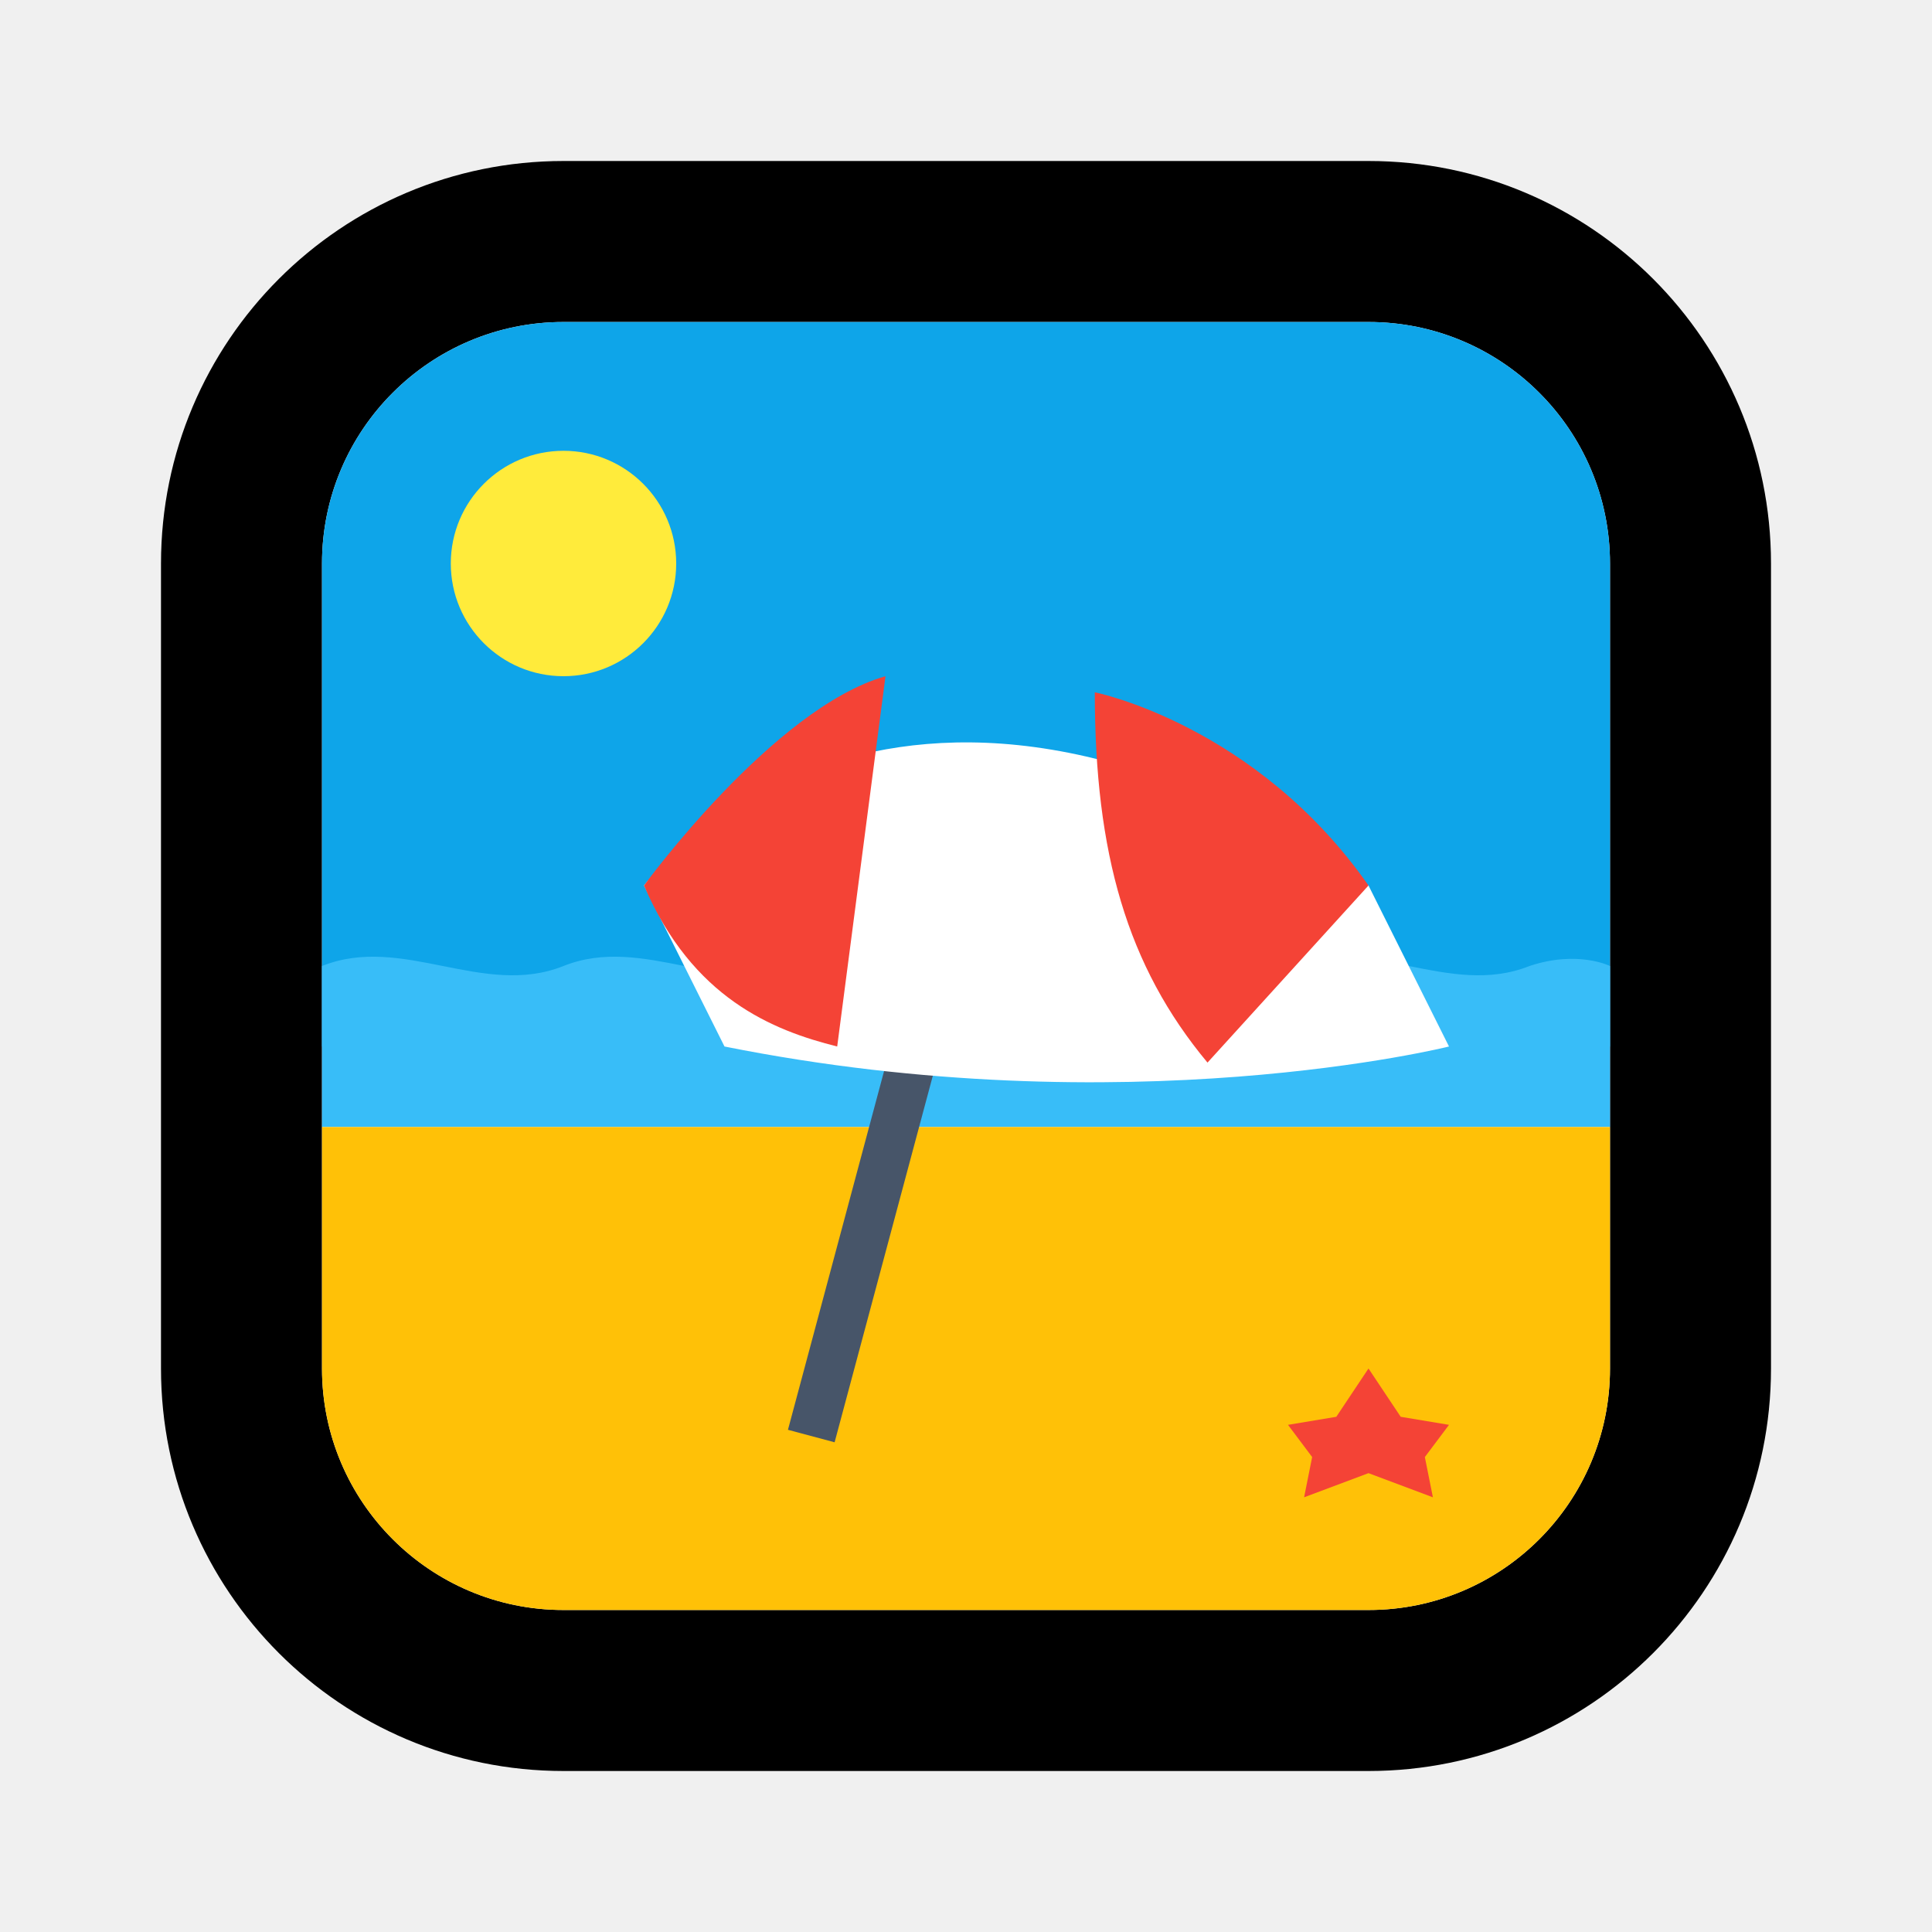
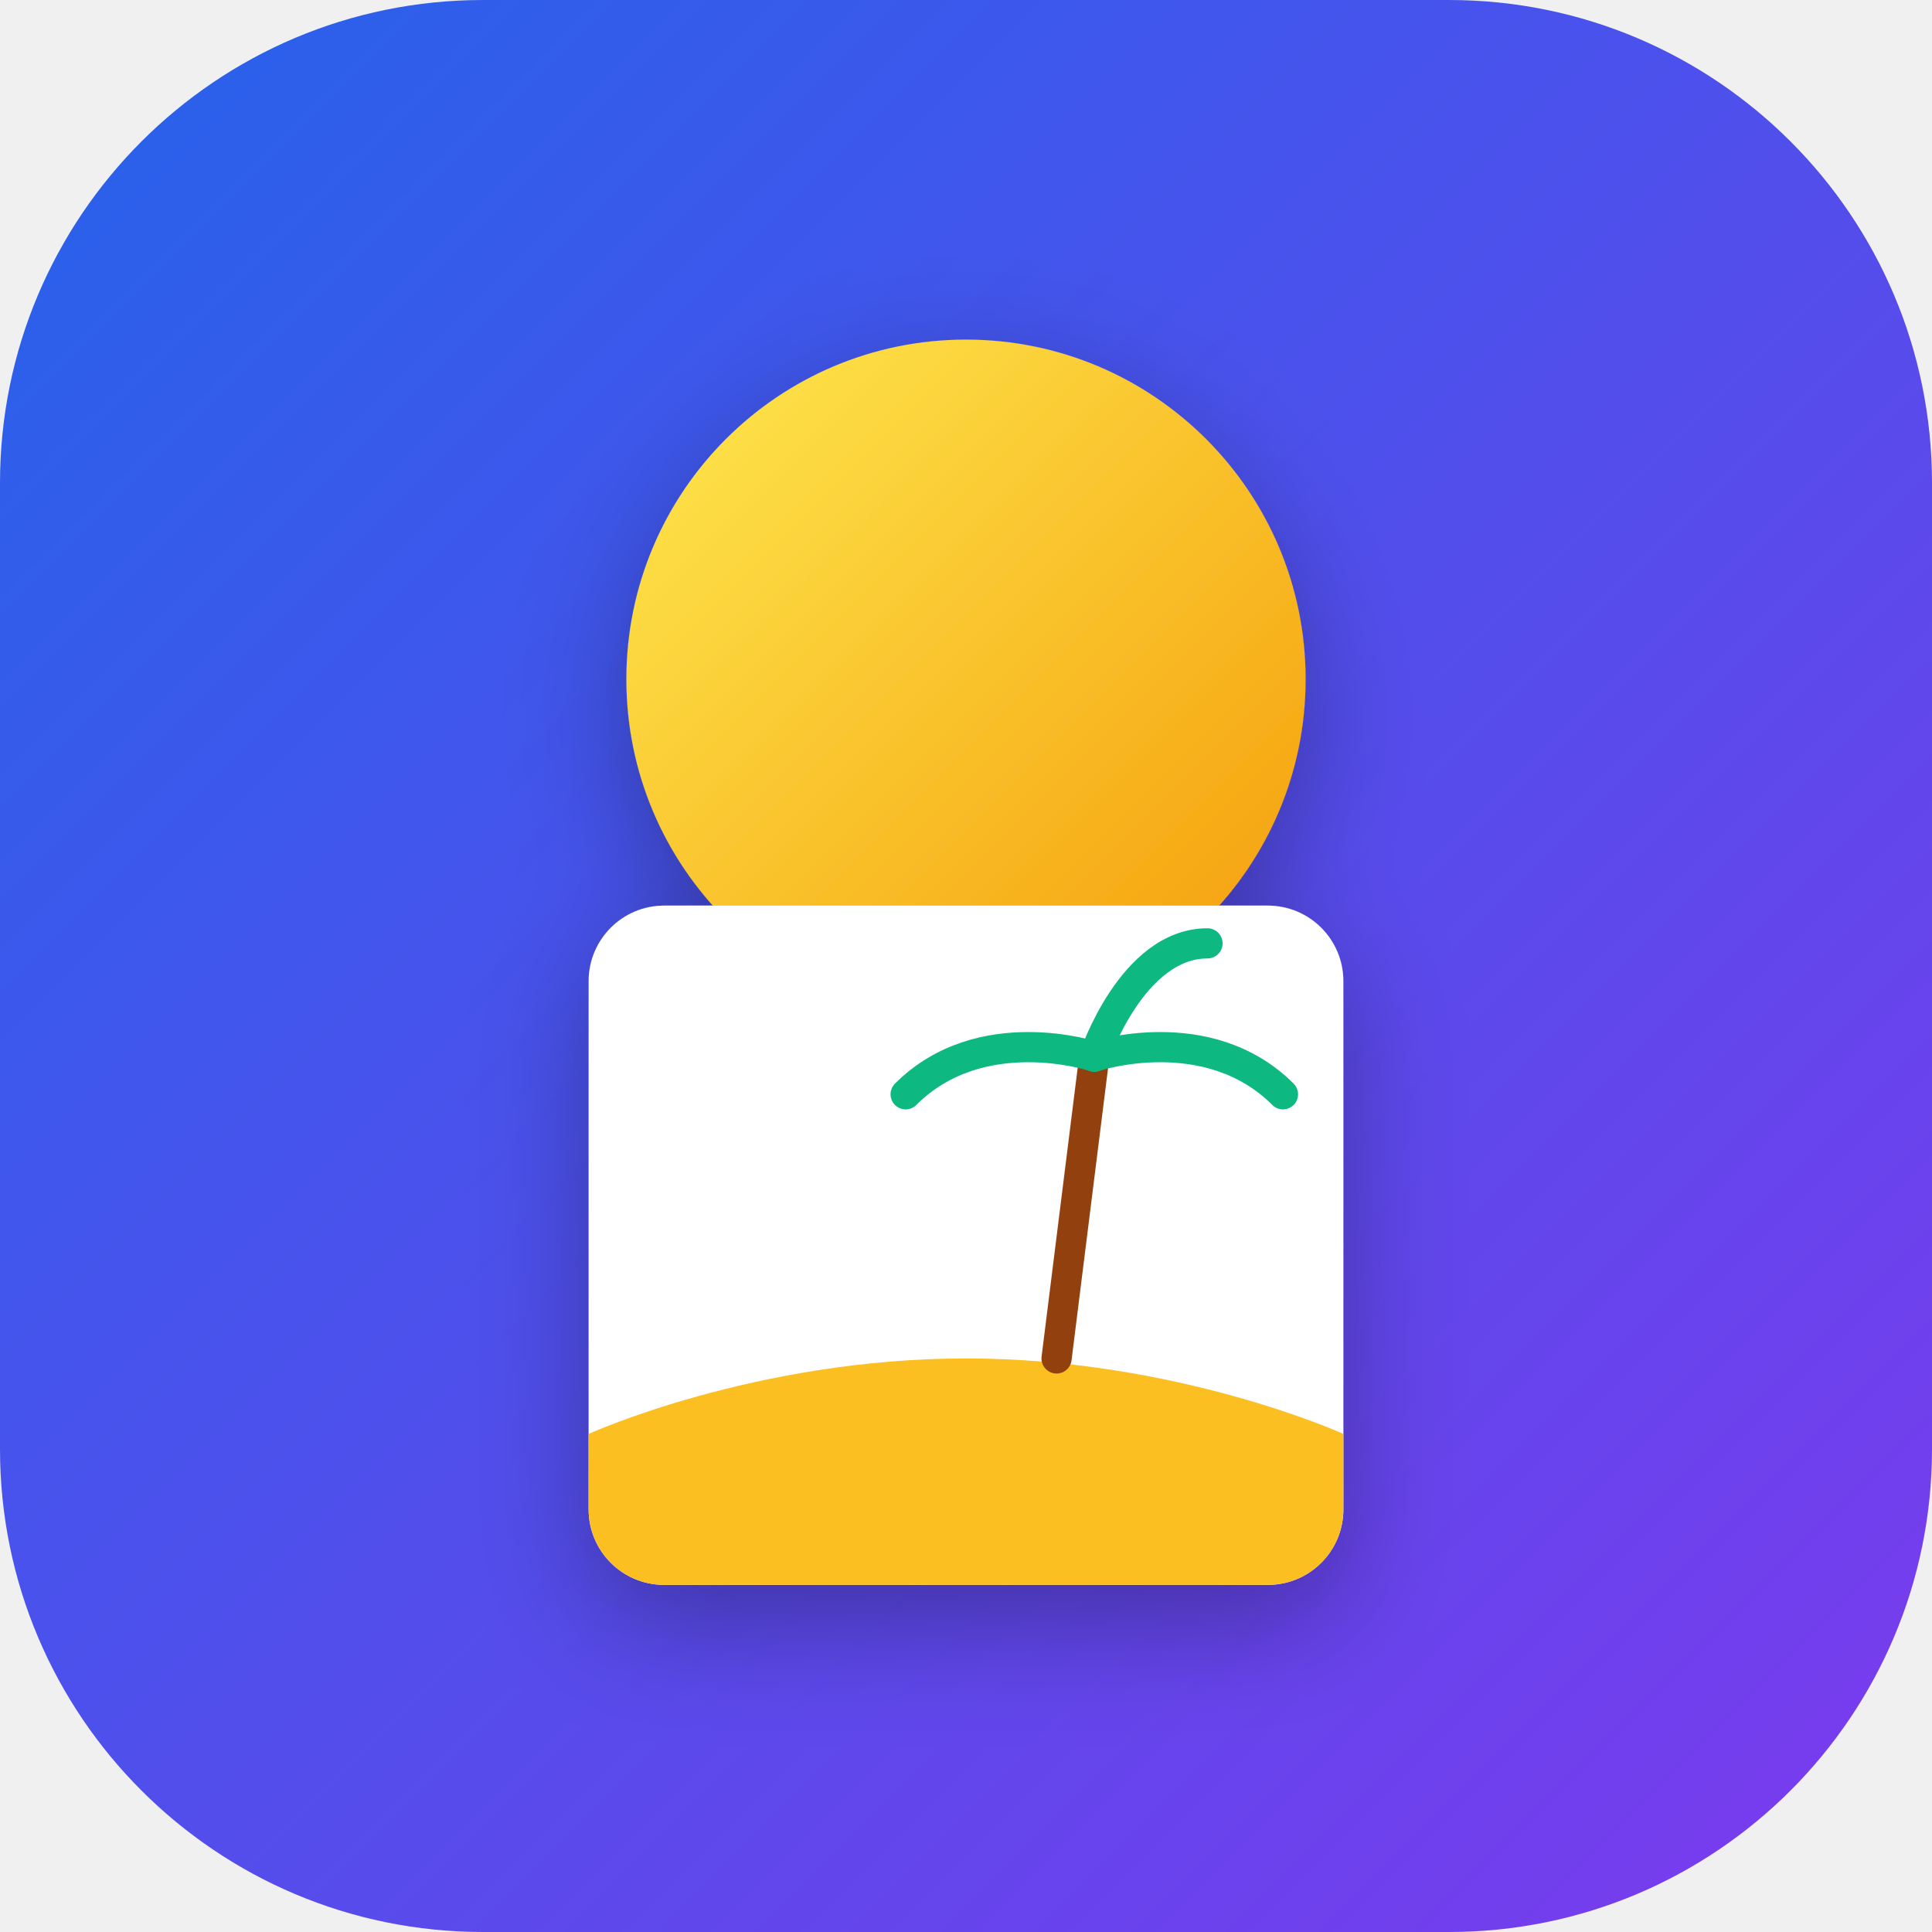
- <svg xmlns="http://www.w3.org/2000/svg" width="120" height="120" viewBox="0 0 120 120" fill="none">
-   <rect x="10" y="10" width="100" height="100" rx="25" fill="black" />
-   <rect x="20" y="20" width="80" height="80" rx="15" fill="#F9FAFB" />
-   <path d="M20 35C20 26.716 26.716 20 35 20H85C93.284 20 100 26.716 100 35V65H20V35Z" fill="#0EA5E9" />
-   <path d="M20 60C25 58 30 62 35 60C40 58 45 62 50 60C55 58 60 62 65 60C70 58 75 62 80 60C85 58 90 62 95 60C98 59 100 60 100 60V70H20V60Z" fill="#38BDF8" />
-   <path d="M20 70H100V85C100 93.284 93.284 100 85 100H35C26.716 100 20 93.284 20 85V70Z" fill="#FFC107" />
-   <circle cx="35" cy="35" r="7" fill="#FFEB3B" />
-   <path d="M85 85L87 88L90 88.5L88.5 90.5L89 93L85 91.5L81 93L81.5 90.5L80 88.5L83 88L85 85Z" fill="#F44336" />
-   <rect x="58" y="55" width="3" height="35" transform="rotate(15 58 55)" fill="#475569" />
-   <path d="M40 55C40 55 55 35 85 55L90 65C90 65 70 70 45 65L40 55Z" fill="white" />
-   <path d="M40 55C40 55 48 44 55 42L52 65C48 64 43 62 40 55Z" fill="#F44336" />
-   <path d="M68 43C68 43 78 45 85 55L75 66C70 60 68 53 68 43Z" fill="#F44336" />
+ <svg xmlns="http://www.w3.org/2000/svg" width="512" height="512" viewBox="0 0 512 512" fill="none">
+   <defs>
+     <linearGradient id="bg_grad" x1="0" y1="0" x2="512" y2="512" gradientUnits="userSpaceOnUse">
+       <stop stop-color="#2563EB" />
+       <stop offset="1" stop-color="#7C3AED" />
+     </linearGradient>
+     <linearGradient id="sun_grad" x1="180" y1="120" x2="332" y2="272" gradientUnits="userSpaceOnUse">
+       <stop stop-color="#FDE047" />
+       <stop offset="1" stop-color="#F59E0B" />
+     </linearGradient>
+     <filter id="shadow" x="-20%" y="-20%" width="140%" height="140%">
+       <feGaussianBlur in="SourceAlpha" stdDeviation="15" />
+       <feOffset dx="0" dy="10" result="offsetblur" />
+       <feComponentTransfer>
+         <feFuncA type="linear" slope="0.3" />
+       </feComponentTransfer>
+       <feMerge>
+         <feMergeNode />
+         <feMergeNode in="SourceGraphic" />
+       </feMerge>
+     </filter>
+   </defs>
+   <rect width="512" height="512" rx="128" fill="url(#bg_grad)" />
+   <g filter="url(#shadow)">
+     <circle cx="256" cy="180" r="90" fill="url(#sun_grad)" />
+     <rect x="156" y="240" width="200" height="180" rx="20" fill="white" />
+     <path d="M156 380C156 380 200 360 256 360C312 360 356 380 356 380V400C356 411.046 347.046 420 336 420H176C164.954 420 156 411.046 156 400V380Z" fill="#FBBF24" />
+     <path d="M280 360L290 280" stroke="#92400E" stroke-width="8" stroke-linecap="round" />
+     <path d="M290 280C290 280 320 270 340 290" stroke="#10B981" stroke-width="8" stroke-linecap="round" />
+     <path d="M290 280C290 280 260 270 240 290" stroke="#10B981" stroke-width="8" stroke-linecap="round" />
+     <path d="M290 280C290 280 300 250 320 250" stroke="#10B981" stroke-width="8" stroke-linecap="round" />
+   </g>
</svg>
